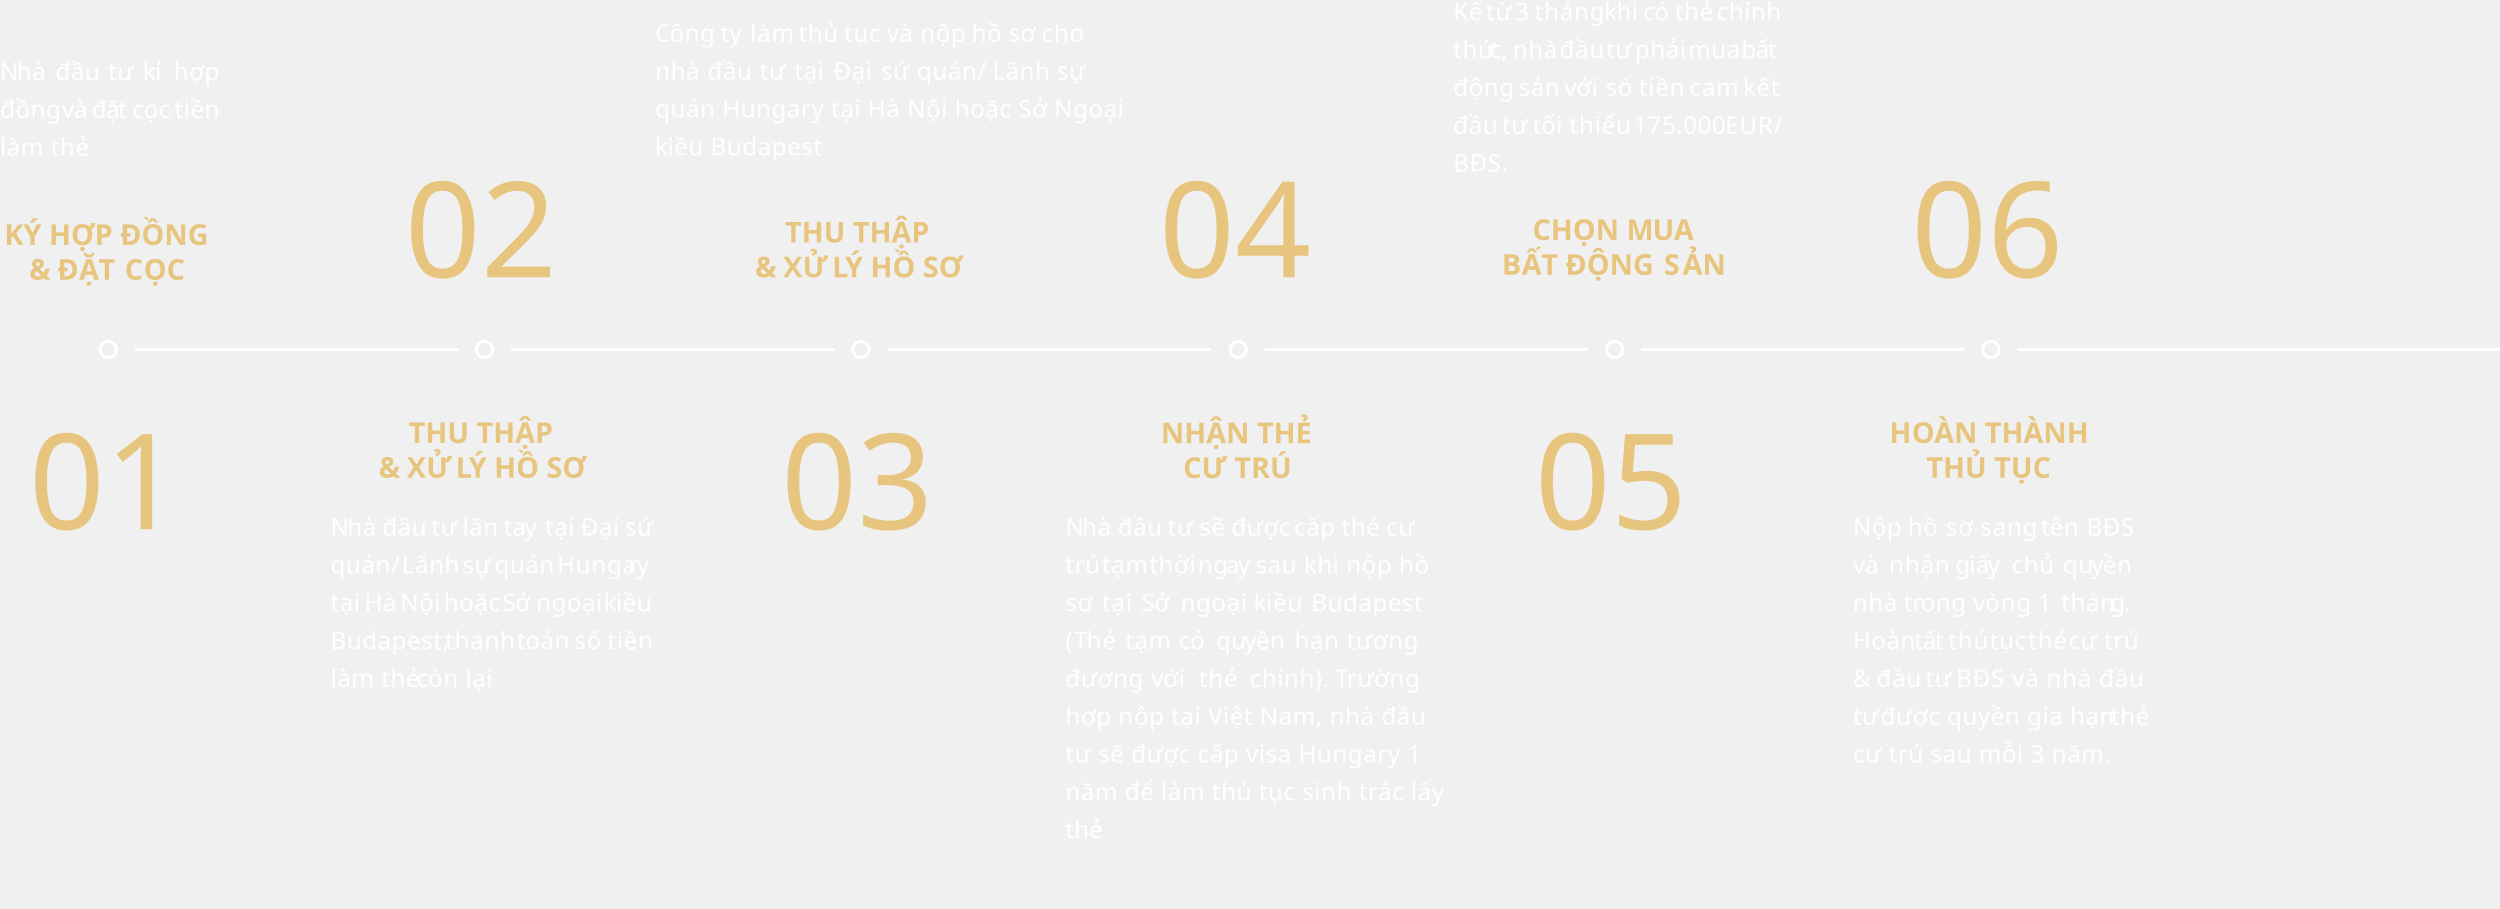
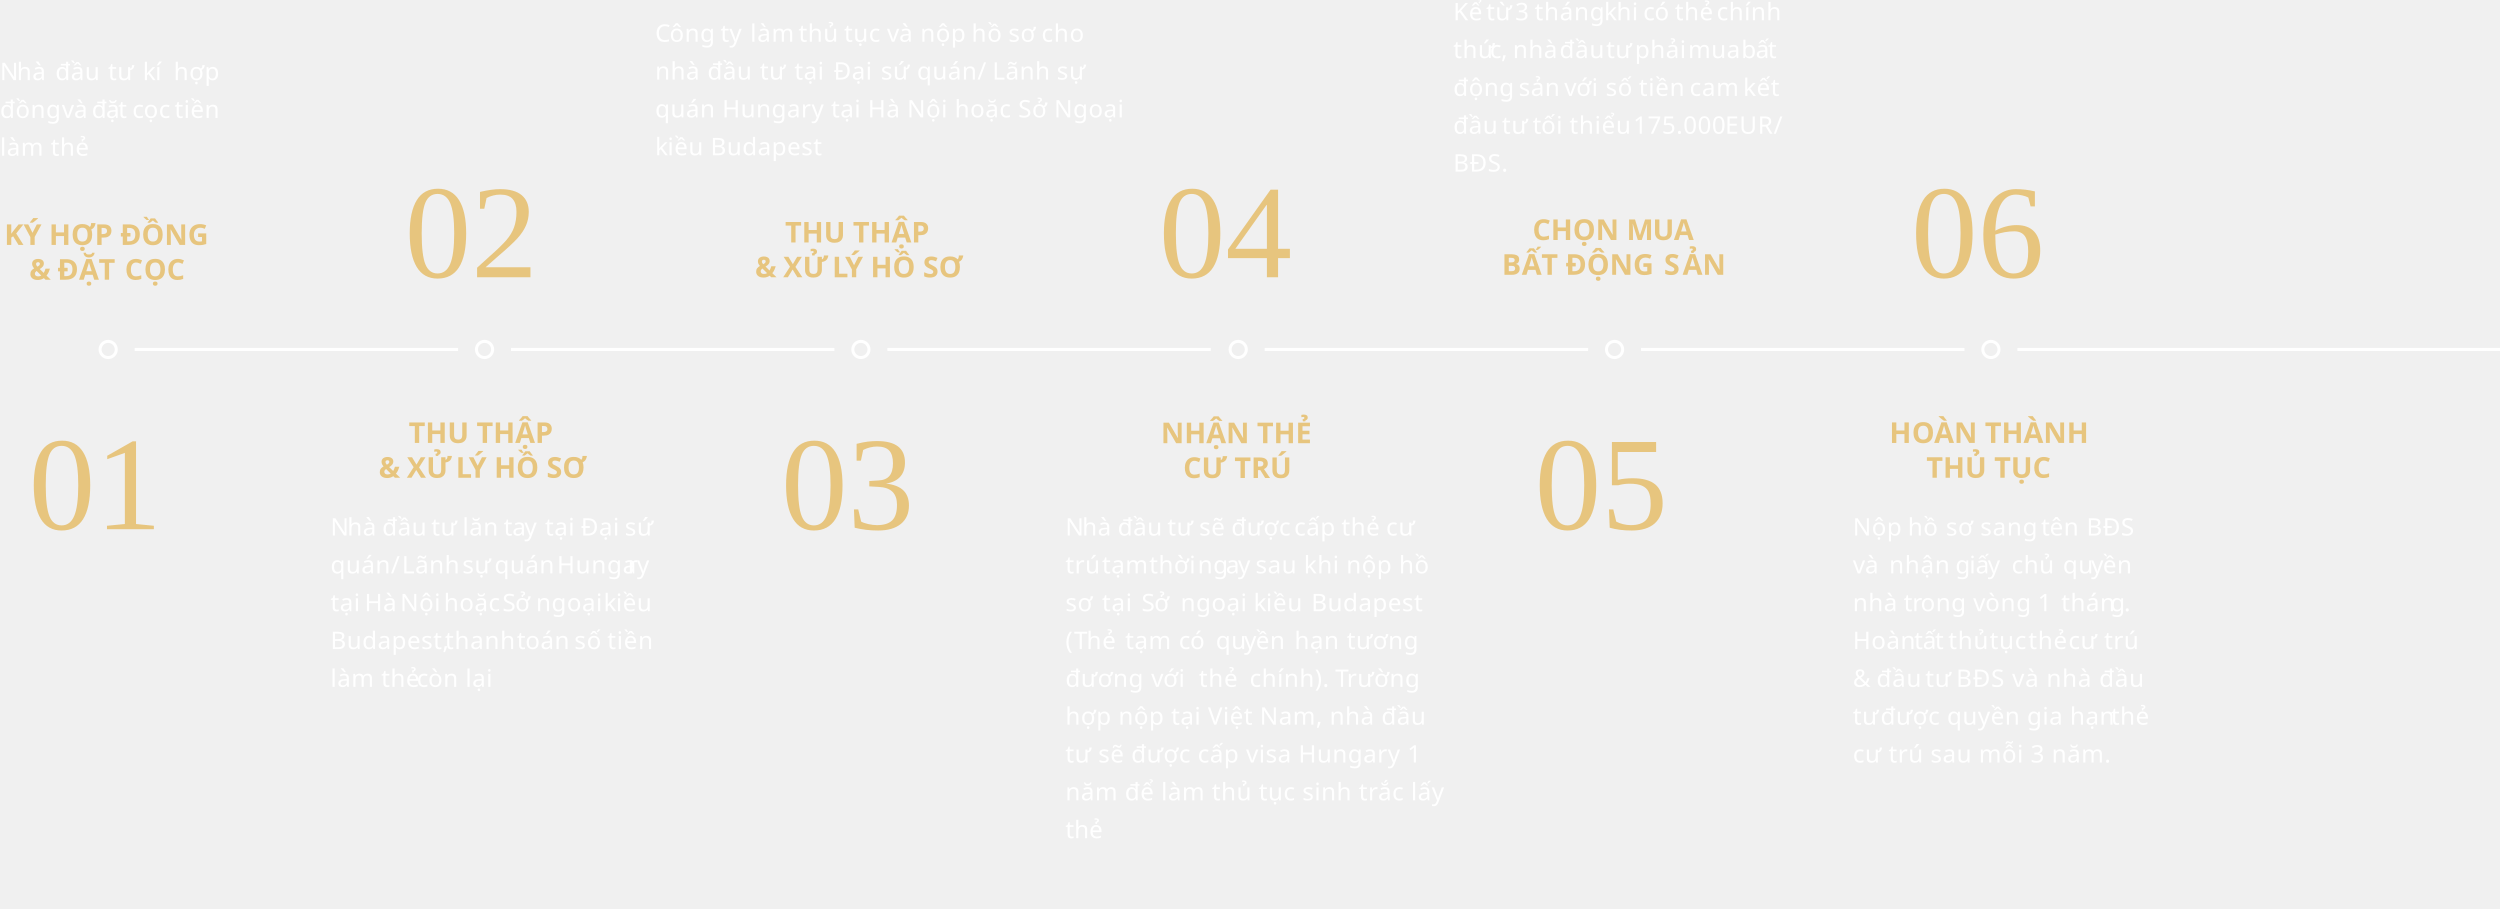
<svg xmlns="http://www.w3.org/2000/svg" viewBox="0 0 1652.24 600.41">
  <defs>
    <style>
-             .d{letter-spacing:.05em;}.e{letter-spacing:.04em;}.f{letter-spacing:.29em;}.g{letter-spacing:0em;}.h{letter-spacing:.02em;}.i{letter-spacing:0em;}.j{letter-spacing:.42em;}.k{letter-spacing:.17em;}.l{letter-spacing:.16em;}.m{letter-spacing:0em;}.n{letter-spacing:.02em;}.o{letter-spacing:.17em;}.p{letter-spacing:.03em;}.q{letter-spacing:0em;}.r{letter-spacing:.42em;}.s{letter-spacing:-.12em;}.t{letter-spacing:.02em;}.u{letter-spacing:0em;}.v{letter-spacing:.28em;}.w{letter-spacing:.06em;}.x{letter-spacing:.05em;}.y{letter-spacing:.17em;}.a`{letter-spacing:.02em;}.aa{letter-spacing:.02em;}.ab{letter-spacing:-.02em;}.ac{letter-spacing:0em;}.ad{letter-spacing:.3em;}.ae{letter-spacing:.04em;}.af{letter-spacing:.13em;}.ag{letter-spacing:.31em;}.ah{letter-spacing:.16em;}.ai{letter-spacing:.16em;}.aj{letter-spacing:.06em;}.ak{letter-spacing:.22em;}.al{letter-spacing:.05em;}.am{letter-spacing:.15em;}.an{letter-spacing:.28em;}.ao{letter-spacing:.02em;}.ap{letter-spacing:.28em;}.aq{letter-spacing:.02em;}.ar{letter-spacing:.21em;}.as{letter-spacing:.14em;}.at{letter-spacing:.14em;}.au{letter-spacing:.28em;}.av{letter-spacing:.02em;}.aw{letter-spacing:.02em;}.ax{letter-spacing:.21em;}.ay{letter-spacing:.02em;}.b`{letter-spacing:0em;}.ba{letter-spacing:.02em;}.bb{letter-spacing:.03em;}.bc{letter-spacing:.02em;}.bd{fill:none;stroke:#fff;stroke-miterlimit:10;stroke-width:2px;}.be{letter-spacing:.16em;}.bf{letter-spacing:.04em;}.bg{letter-spacing:.28em;}.bh{letter-spacing:.02em;}.bi{letter-spacing:-.02em;}.bj{letter-spacing:-.02em;}.bk{letter-spacing:.04em;}.bl{letter-spacing:.14em;}.bm{letter-spacing:.15em;}.bn{letter-spacing:-.02em;}.bo{font-size:88px;}.bo,.bp{fill:#e7c57e;font-family:Mulish-ExtraBold,
-             sans-serif;}.bq{letter-spacing:0em;}.br{letter-spacing:-.02em;}.bs{letter-spacing:.07em;}.bt{letter-spacing:.22em;}.bu{letter-spacing:.03em;}.bv{letter-spacing:.07em;}.bw{letter-spacing:.02em;}.bx{letter-spacing:-.08em;}.by{letter-spacing:.02em;}.c`{letter-spacing:.13em;}.ca{letter-spacing:.3em;}.cb{letter-spacing:.12em;}.cc{letter-spacing:.01em;}.cd{letter-spacing:.13em;}.ce{letter-spacing:.03em;}.cf{letter-spacing:.05em;}.cg{fill:#fff;font-family:Mulish,
+             .d{letter-spacing:.05em;}.e{letter-spacing:.04em;}.f{letter-spacing:.29em;}.g{letter-spacing:0em;}.h{letter-spacing:.02em;}.i{letter-spacing:0em;}.j{letter-spacing:.42em;}.k{letter-spacing:.17em;}.l{letter-spacing:.16em;}.m{letter-spacing:0em;}.n{letter-spacing:.02em;}.o{letter-spacing:.17em;}.p{letter-spacing:.03em;}.q{letter-spacing:0em;}.r{letter-spacing:.42em;}.s{letter-spacing:-.12em;}.t{letter-spacing:.02em;}.u{letter-spacing:0em;}.v{letter-spacing:.28em;}.w{letter-spacing:.06em;}.x{letter-spacing:.05em;}.y{letter-spacing:.17em;}.a`{letter-spacing:.02em;}.aa{letter-spacing:.02em;}.ab{letter-spacing:-.02em;}.ac{letter-spacing:0em;}.ad{letter-spacing:.3em;}.ae{letter-spacing:.04em;}.af{letter-spacing:.13em;}.ag{letter-spacing:.31em;}.ah{letter-spacing:.16em;}.ai{letter-spacing:.16em;}.aj{letter-spacing:.06em;}.ak{letter-spacing:.22em;}.al{letter-spacing:.05em;}.am{letter-spacing:.15em;}.an{letter-spacing:.28em;}.ao{letter-spacing:.02em;}.ap{letter-spacing:.28em;}.aq{letter-spacing:.02em;}.ar{letter-spacing:.21em;}.as{letter-spacing:.14em;}.at{letter-spacing:.14em;}.au{letter-spacing:.28em;}.av{letter-spacing:.02em;}.aw{letter-spacing:.02em;}.ax{letter-spacing:.21em;}.ay{letter-spacing:.02em;}.b`{letter-spacing:0em;}.ba{letter-spacing:.02em;}.bb{letter-spacing:.03em;}.bc{letter-spacing:.02em;}.bd{fill:none;stroke:#fff;stroke-miterlimit:10;stroke-width:2px;}.be{letter-spacing:.16em;}.bf{letter-spacing:.04em;}.bg{letter-spacing:.28em;}.bh{letter-spacing:.02em;}.bi{letter-spacing:-.02em;}.bj{letter-spacing:-.02em;}.bk{letter-spacing:.04em;}.bl{letter-spacing:.14em;}.bm{letter-spacing:.15em;}.bn{letter-spacing:-.02em;}.bo{font-size:88px;}.bo,.bp{fill:#e7c57e}.bq{letter-spacing:0em;}.br{letter-spacing:-.02em;}.bs{letter-spacing:.07em;}.bt{letter-spacing:.22em;}.bu{letter-spacing:.03em;}.bv{letter-spacing:.07em;}.bw{letter-spacing:.02em;}.bx{letter-spacing:-.08em;}.by{letter-spacing:.02em;}.c`{letter-spacing:.13em;}.ca{letter-spacing:.3em;}.cb{letter-spacing:.12em;}.cc{letter-spacing:.01em;}.cd{letter-spacing:.13em;}.ce{letter-spacing:.03em;}.cf{letter-spacing:.05em;}.cg{fill:#fff;font-family:Mulish,
            sans-serif;font-size:16px;}.ch{letter-spacing:.03em;}.ci{letter-spacing:.04em;}.cj{letter-spacing:0em;}.ck{letter-spacing:.04em;}.bp{font-size:19px;}.cl{letter-spacing:.28em;}.cm{letter-spacing:.01em;}.cn{letter-spacing:.05em;}.co{letter-spacing:-.04em;}.cp{letter-spacing:.22em;}.cq{letter-spacing:.12em;}.cr{letter-spacing:-.02em;}.cs{letter-spacing:0em;}.ct{letter-spacing:.29em;}.cu{letter-spacing:.04em;}.cv{letter-spacing:.13em;}.cw{letter-spacing:.42em;}.cx{letter-spacing:.16em;}.cy{letter-spacing:.17em;}.d`{letter-spacing:0em;}
        </style>
  </defs>
  <g id="a" />
  <g id="b">
    <g id="c">
      <g>
        <text class="bo" transform="translate(1262.99 183.26)">
          <tspan x="0" y="0">06</tspan>
        </text>
        <text class="bo" transform="translate(1014.26 349.76)">
          <tspan x="0" y="0">05</tspan>
        </text>
        <g>
          <text class="bp" transform="translate(2.87 161.86)" font-family="Mulish-ExtraBold, Mulish" font-weight="800">
            <tspan class="bj" x="0" y="0">K</tspan>
            <tspan class="i" x="12.69" y="0">Ý HỢP ĐỒNG</tspan>
            <tspan x="16.43" y="23">&amp;</tspan>
            <tspan class="bj" x="35.05" y="23">Đ</tspan>
            <tspan class="bx" x="49.37" y="23">Ặ</tspan>
            <tspan x="62.29" y="23">T</tspan>
            <tspan class="br" x="79.58" y="23">C</tspan>
            <tspan x="92.14" y="23">ỌC</tspan>
          </text>
          <text class="cg" transform="translate(0 52.94)">
            <tspan class="ce" x="0" y="0">N</tspan>
            <tspan class="bh" x="11.09" y="0">hà</tspan>
            <tspan class="f" x="28.48" y="0" />
            <tspan class="av" x="36.57" y="0">đầu</tspan>
            <tspan class="ct" x="63.32" y="0" />
            <tspan class="bh" x="71.4" y="0">tư</tspan>
            <tspan class="f" x="86.31" y="0" />
            <tspan class="cu" x="94.4" y="0">k</tspan>
            <tspan class="bh" x="102.57" y="0">í</tspan>
            <tspan class="ct" x="106.72" y="0" />
            <tspan class="bh" x="114.8" y="0">hợp</tspan>
            <tspan class="bh" x="0" y="25">đồng</tspan>
            <tspan class="ba" x="37.23" y="25" />
            <tspan class="aa" x="40.86" y="25">v</tspan>
            <tspan class="ch" x="48.9" y="25">à</tspan>
            <tspan class="ba" x="57.01" y="25" />
            <tspan class="bh" x="60.64" y="25">đ</tspan>
            <tspan class="aa" x="70.06" y="25">ặ</tspan>
            <tspan class="ch" x="78.11" y="25">t</tspan>
            <tspan class="ba" x="83.81" y="25" />
            <tspan class="by" x="87.44" y="25">c</tspan>
            <tspan class="bh" x="94.91" y="25">ọc</tspan>
            <tspan class="ba" x="111.67" y="25" />
            <tspan class="bh" x="115.3" y="25">tiền</tspan>
            <tspan class="bh">
              <tspan x="0" y="50">làm thẻ</tspan>
            </tspan>
          </text>
          <text class="bp" transform="translate(518.84 160.26)" font-family="Mulish-ExtraBold, Mulish" font-weight="800">
            <tspan x="0" y="0">THU THẬP</tspan>
            <tspan x="-19.86" y="23">&amp;</tspan>
            <tspan class="g" x="-1.24" y="23">X</tspan>
            <tspan x="11.59" y="23">Ử</tspan>
            <tspan class="s" x="31.12" y="23">L</tspan>
            <tspan x="39.67" y="23">Ý HỒ SƠ</tspan>
          </text>
          <text class="bp" transform="translate(270.1 292.75)" font-family="Mulish-ExtraBold, Mulish" font-weight="800">
            <tspan x="0" y="0">THU THẬP</tspan>
            <tspan x="-19.86" y="23">&amp;</tspan>
            <tspan class="g" x="-1.24" y="23">X</tspan>
            <tspan x="11.59" y="23">Ử</tspan>
            <tspan class="s" x="31.12" y="23">L</tspan>
            <tspan x="39.67" y="23">Ý HỒ SƠ</tspan>
          </text>
          <text class="cg" transform="translate(218.43 353.95)" font-family="Mulish, sans-serif" font-weight="500">
            <tspan class="ck" x="0" y="0">N</tspan>
            <tspan class="bh" x="11.09" y="0">hà</tspan>
            <tspan class="as" x="28.48" y="0" />
            <tspan class="bh" x="34.17" y="0">đầu</tspan>
            <tspan class="bl" x="60.92" y="0" />
            <tspan class="bh" x="66.61" y="0">tư</tspan>
            <tspan class="at" x="81.52" y="0" />
            <tspan class="av" x="87.21" y="0">lăn</tspan>
            <tspan class="at" x="108.77" y="0" />
            <tspan class="bh" x="114.46" y="0">t</tspan>
            <tspan class="aw" x="120.16" y="0">a</tspan>
            <tspan class="bh" x="128.14" y="0">y</tspan>
            <tspan class="bl" x="136.08" y="0" />
            <tspan class="bh" x="141.76" y="0">tại</tspan>
            <tspan class="as" x="159.72" y="0" />
            <tspan class="bh" x="165.4" y="0">Đại</tspan>
            <tspan class="bl" x="188.79" y="0" />
            <tspan class="bh" x="194.48" y="0">sứ</tspan>
            <tspan class="bh" x="0" y="25">quán/</tspan>
            <tspan class="cb" x="41.9" y="25" />
            <tspan class="bh" x="47.2" y="25">Lãnh</tspan>
            <tspan class="cb" x="81.82" y="25" />
            <tspan class="bh" x="87.12" y="25">sự</tspan>
            <tspan class="cb" x="103.07" y="25" />
            <tspan class="bh" x="108.37" y="25">quán</tspan>
            <tspan class="cq" x="144.39" y="25" />
            <tspan class="ch" x="149.68" y="25">Hunga</tspan>
            <tspan class="al" x="196.47" y="25">r</tspan>
            <tspan class="bh" x="202.5" y="25">y</tspan>
            <tspan class="bh" x="0" y="50">tại</tspan>
            <tspan class="bs" x="17.95" y="50" />
            <tspan class="bh" x="22.53" y="50">Hà</tspan>
            <tspan class="bs" x="41.48" y="50" />
            <tspan class="bh" x="46.06" y="50">Nội</tspan>
            <tspan class="bs" x="70.31" y="50" />
            <tspan class="bh" x="74.9" y="50">hoặc</tspan>
            <tspan class="bs" x="109.04" y="50" />
            <tspan class="p" x="113.62" y="50">S</tspan>
            <tspan class="bh" x="122" y="50">ở</tspan>
            <tspan class="bs" x="131.25" y="50" />
            <tspan class="bh" x="135.83" y="50">ngoại</tspan>
            <tspan class="bs" x="175.9" y="50" />
            <tspan class="bf" x="180.48" y="50">k</tspan>
            <tspan class="bh" x="188.65" y="50">iều</tspan>
            <tspan class="bh" x="0" y="75">Budapest,</tspan>
            <tspan class="t" x="60.48" y="75" />
            <tspan class="bh" x="66.13" y="75" />
            <tspan class="bm" x="69.84" y="75" />
            <tspan class="ch" x="75.67" y="75">thanh</tspan>
            <tspan class="am" x="117.31" y="75" />
            <tspan class="by" x="123.14" y="75">t</tspan>
            <tspan class="bh" x="128.74" y="75">oán</tspan>
            <tspan class="bm" x="155.32" y="75" />
            <tspan class="ch" x="161.15" y="75">số</tspan>
            <tspan class="bm" x="177.07" y="75" />
            <tspan class="ch" x="182.9" y="75">tiền</tspan>
            <tspan class="bh" x="0" y="100">làm thẻ</tspan>
            <tspan class="by" x="57.01" y="100">c</tspan>
            <tspan class="bh" x="64.48" y="100">òn lại</tspan>
          </text>
          <text class="bp" transform="translate(767.21 292.9)" font-family="Mulish-ExtraBold, Mulish" font-weight="800">
            <tspan x="0" y="0">NHẬN THẺ</tspan>
            <tspan x="14.73" y="23">CƯ TRÚ</tspan>
          </text>
          <text class="cg" transform="translate(704.12 353.95)" font-family="Mulish, sans-serif" font-weight="100" font-size="1px">
            <tspan class="ce" x="0" y="0">N</tspan>
            <tspan class="bh" x="11.09" y="0">hà</tspan>
            <tspan class="cy" x="28.48" y="0" />
            <tspan class="av" x="34.57" y="0">đầu</tspan>
            <tspan class="y" x="61.32" y="0" />
            <tspan class="bh" x="67.4" y="0">tư</tspan>
            <tspan class="k" x="82.31" y="0" />
            <tspan class="bh" x="88.4" y="0">sẽ</tspan>
            <tspan class="o" x="103.55" y="0" />
            <tspan class="av" x="109.64" y="0">được</tspan>
            <tspan class="o" x="145.09" y="0" />
            <tspan class="bh" x="151.18" y="0">cấp</tspan>
            <tspan class="o" x="176.36" y="0" />
            <tspan class="bh" x="182.44" y="0">thẻ</tspan>
            <tspan class="y" x="205.83" y="0" />
            <tspan class="ch" x="211.92" y="0">cư</tspan>
            <tspan class="bh" x="0" y="25">trú</tspan>
            <tspan class="ay" x="20.54" y="25" />
            <tspan class="bh" x="24.2" y="25">tạm</tspan>
            <tspan class="bc" x="51.75" y="25" />
            <tspan class="bh" x="55.41" y="25">thời</tspan>
            <tspan class="ay" x="83.78" y="25" />
            <tspan class="bh" x="87.44" y="25">ng</tspan>
            <tspan class="aw" x="106.06" y="25">a</tspan>
            <tspan class="ch" x="114.04" y="25">y</tspan>
            <tspan class="ay" x="121.98" y="25" />
            <tspan class="bh" x="125.64" y="25">sau khi nộp hồ</tspan>
            <tspan class="bh" x="0" y="50">sơ</tspan>
            <tspan class="ca" x="15.98" y="50" />
            <tspan class="ch" x="24.17" y="50">tại</tspan>
            <tspan class="ca" x="42.12" y="50" />
            <tspan class="p" x="50.31" y="50">S</tspan>
            <tspan class="bh" x="58.7" y="50">ở</tspan>
            <tspan class="ca" x="67.94" y="50" />
            <tspan class="bh" x="76.13" y="50">ngoại</tspan>
            <tspan class="ca" x="116.2" y="50" />
            <tspan class="bf" x="124.39" y="50">k</tspan>
            <tspan class="ch" x="132.56" y="50">iều</tspan>
            <tspan class="ad" x="154.34" y="50" />
            <tspan class="bh" x="162.53" y="50">Budapest</tspan>
            <tspan class="bv" x="0" y="75">(</tspan>
            <tspan class="h" x="5.71" y="75">T</tspan>
            <tspan class="ch" x="13.95" y="75">hẻ</tspan>
            <tspan class="an" x="31.65" y="75" />
            <tspan class="bh" x="39.51" y="75">tạm</tspan>
            <tspan class="an" x="67.06" y="75" />
            <tspan class="a`" x="74.92" y="75">c</tspan>
            <tspan class="bh" x="82.39" y="75">ó</tspan>
            <tspan class="an" x="91.57" y="75" />
            <tspan class="bh" x="99.43" y="75">qu</tspan>
            <tspan class="ao" x="118.06" y="75">y</tspan>
            <tspan class="bh" x="125.83" y="75">ền</tspan>
            <tspan class="an" x="143.53" y="75" />
            <tspan class="bh" x="151.39" y="75">hạn</tspan>
            <tspan class="an" x="178.06" y="75" />
            <tspan class="bh" x="185.92" y="75">tương</tspan>
            <tspan class="bh" x="0" y="100">đương</tspan>
            <tspan class="cw" x="46.51" y="100" />
            <tspan class="ba" x="56.68" y="100">v</tspan>
            <tspan class="bh" x="64.62" y="100">ới</tspan>
            <tspan class="j" x="78.01" y="100" />
            <tspan class="ch" x="88.18" y="100">thẻ</tspan>
            <tspan class="r" x="111.57" y="100" />
            <tspan class="bh" x="121.74" y="100">chính).</tspan>
            <tspan class="ag" x="169.94" y="100" />
            <tspan class="cr" x="178.35" y="100">T</tspan>
            <tspan class="bh" x="185.98" y="100">rường</tspan>
            <tspan class="bh" x="0" y="125">hợp nộp tại Việt Nam, nhà đầu</tspan>
            <tspan class="bh" x="0" y="150">tư sẽ được cấp visa Hungary 1</tspan>
            <tspan class="bh" x="0" y="175"> năm để làm thủ tục sinh trắc lấy</tspan>
            <tspan x="0" y="200">thẻ</tspan>
          </text>
          <text class="bp" transform="translate(1012.8 158.6)" font-family="Mulish-ExtraBold, Mulish" font-weight="800">
            <tspan x="0" y="0">CHỌN M</tspan>
            <tspan class="d`" x="79.38" y="0">U</tspan>
            <tspan x="93.46" y="0">A</tspan>
            <tspan class="m" x="-20.22" y="23">B</tspan>
            <tspan class="bx" x="-7.05" y="23">Ấ</tspan>
            <tspan class="i" x="5.87" y="23">T ĐỘNG</tspan>
            <tspan class="ac" x="86.87" y="23">S</tspan>
            <tspan class="cj" x="99.24" y="23">ẢN</tspan>
          </text>
          <text class="cg" transform="translate(960.45 13.39)" font-family="Mulish, sans-serif" font-weight="500">
            <tspan class="bh" x="0" y="0">Kể</tspan>
            <tspan class="d" x="17.49" y="0" />
            <tspan class="bh" x="21.73" y="0">từ</tspan>
            <tspan class="cf" x="36.64" y="0" />
            <tspan class="ch" x="40.88" y="0">3</tspan>
            <tspan class="cf" x="49.49" y="0" />
            <tspan class="ch" x="53.73" y="0">tháng</tspan>
            <tspan class="d" x="95.45" y="0" />
            <tspan class="bf" x="99.69" y="0">k</tspan>
            <tspan class="bh" x="107.86" y="0">hi</tspan>
            <tspan class="d" x="121.29" y="0" />
            <tspan class="a`" x="125.53" y="0">c</tspan>
            <tspan class="bh" x="133" y="0">ó</tspan>
            <tspan class="d" x="142.19" y="0" />
            <tspan class="bh" x="146.43" y="0">thẻ</tspan>
            <tspan class="d" x="169.82" y="0" />
            <tspan class="bh" x="174.06" y="0">chính</tspan>
            <tspan class="bh" x="0" y="25">thứ</tspan>
            <tspan class="ba" x="24.19" y="25">c</tspan>
            <tspan class="av" x="31.6" y="25">,</tspan>
            <tspan class="ci" x="35.31" y="25" />
            <tspan class="bh" x="39.41" y="25">nhà</tspan>
            <tspan class="ci" x="66.08" y="25" />
            <tspan class="ch" x="70.19" y="25">đầu</tspan>
            <tspan class="e" x="96.94" y="25" />
            <tspan class="bh" x="101.04" y="25">tư</tspan>
            <tspan class="bk" x="115.95" y="25" />
            <tspan class="bh" x="120.05" y="25">phải</tspan>
            <tspan class="ci" x="151.09" y="25" />
            <tspan class="bh" x="155.19" y="25">mua</tspan>
            <tspan class="bk" x="186.26" y="25" />
            <tspan class="bh" x="190.37" y="25">b</tspan>
            <tspan class="n" x="199.87" y="25">ấ</tspan>
            <tspan class="bh" x="207.92" y="25">t</tspan>
            <tspan class="bh" x="0" y="50">động</tspan>
            <tspan class="ai" x="37.23" y="50" />
            <tspan class="bh" x="43.24" y="50">sản</tspan>
            <tspan class="ah" x="67.36" y="50" />
            <tspan class="ba" x="73.37" y="50">v</tspan>
            <tspan class="bh" x="81.31" y="50">ới</tspan>
            <tspan class="ah" x="94.7" y="50" />
            <tspan class="bh" x="100.7" y="50">số</tspan>
            <tspan class="ah" x="116.62" y="50" />
            <tspan class="ch" x="122.63" y="50">tiền</tspan>
            <tspan class="ah" x="150.16" y="50" />
            <tspan class="ch" x="156.17" y="50">cam</tspan>
            <tspan class="ah" x="185.59" y="50" />
            <tspan class="bh" x="191.6" y="50">kết</tspan>
            <tspan class="bh" x="0" y="75">đầu</tspan>
            <tspan class="cd" x="26.75" y="75" />
            <tspan class="ch" x="32.15" y="75">tư</tspan>
            <tspan class="af" x="47.06" y="75" />
            <tspan class="by" x="52.46" y="75">t</tspan>
            <tspan class="bh" x="58.06" y="75">ối</tspan>
            <tspan class="cd" x="71.39" y="75" />
            <tspan class="ch" x="76.79" y="75">thiểu</tspan>
            <tspan class="cv" x="113.54" y="75" />
            <tspan class="bh" x="118.94" y="75">175.000</tspan>
            <tspan class="af" x="174.3" y="75" />
            <tspan class="ch" x="179.7" y="75">EUR/</tspan>
            <tspan class="bh">
              <tspan x="0" y="100">BĐS.</tspan>
            </tspan>
          </text>
          <text class="bp" transform="translate(1248.7 292.75)" font-family="Mulish-ExtraBold, Mulish" font-weight="800">
            <tspan x="0" y="0">H</tspan>
            <tspan class="bi" x="14.8" y="0">O</tspan>
            <tspan class="cj" x="29.58" y="0">ÀN THÀNH</tspan>
            <tspan x="24.41" y="23">THỦ TỤC</tspan>
          </text>
          <text class="cg" transform="translate(1224.53 353.95)" font-family="Mulish, sans-serif" font-weight="500">
            <tspan class="bh" x="0" y="0">Nộp</tspan>
            <tspan class="ax" x="29.62" y="0" />
            <tspan class="bh" x="36.34" y="0">hồ</tspan>
            <tspan class="ax" x="54.8" y="0" />
            <tspan class="bh" x="61.52" y="0">sơ</tspan>
            <tspan class="ax" x="77.5" y="0" />
            <tspan class="ch" x="84.22" y="0">sang</tspan>
            <tspan class="ar" x="117.69" y="0" />
            <tspan class="by" x="124.42" y="0">t</tspan>
            <tspan class="bh" x="130.02" y="0">ên</tspan>
            <tspan class="ax" x="147.71" y="0" />
            <tspan class="bh" x="154.43" y="0">BĐS</tspan>
            <tspan class="aa" x="0" y="25">v</tspan>
            <tspan class="bh" x="8.03" y="25">à</tspan>
            <tspan class="ap" x="16.14" y="25" />
            <tspan class="ch" x="23.98" y="25">nhận</tspan>
            <tspan class="au" x="59.94" y="25" />
            <tspan class="by" x="67.78" y="25">g</tspan>
            <tspan class="av" x="77.02" y="25">i</tspan>
            <tspan class="aq" x="81.17" y="25">ấ</tspan>
            <tspan class="bh" x="89.15" y="25">y</tspan>
            <tspan class="au" x="97.09" y="25" />
            <tspan class="bh" x="104.93" y="25">chủ</tspan>
            <tspan class="bg" x="130.99" y="25" />
            <tspan class="bh" x="138.83" y="25">qu</tspan>
            <tspan class="cc" x="157.46" y="25">y</tspan>
            <tspan class="bh" x="165.23" y="25">ền</tspan>
            <tspan class="bh" x="0" y="50">nhà</tspan>
            <tspan class="ak" x="26.67" y="50" />
            <tspan class="ch" x="33.61" y="50">t</tspan>
            <tspan class="ba" x="39.3" y="50">r</tspan>
            <tspan class="av" x="44.78" y="50">ong</tspan>
            <tspan class="ak" x="72.58" y="50" />
            <tspan class="ba" x="79.52" y="50">v</tspan>
            <tspan class="ch" x="87.46" y="50">òng</tspan>
            <tspan class="bt" x="115.26" y="50" />
            <tspan class="bh" x="122.2" y="50">1</tspan>
            <tspan class="cp" x="130.81" y="50" />
            <tspan class="bh" x="137.75" y="50">thán</tspan>
            <tspan class="q" x="170.11" y="50">g</tspan>
            <tspan class="ch" x="179.22" y="50">.</tspan>
            <tspan class="bh" x="0" y="75">Hoàn</tspan>
            <tspan class="bn" x="37.41" y="75" />
            <tspan class="ch" x="40.52" y="75">t</tspan>
            <tspan class="aa" x="46.22" y="75">ấ</tspan>
            <tspan class="bh" x="54.27" y="75">t</tspan>
            <tspan class="bn" x="59.96" y="75" />
            <tspan class="ch" x="63.08" y="75">thủ</tspan>
            <tspan class="bn" x="87.27" y="75" />
            <tspan class="ch" x="90.38" y="75">tục</tspan>
            <tspan class="bn" x="112.86" y="75" />
            <tspan class="ch" x="115.98" y="75">thẻ</tspan>
            <tspan class="ab" x="139.37" y="75" />
            <tspan class="bh" x="142.49" y="75">cư trú</tspan>
            <tspan class="bh" x="0" y="100">&amp;</tspan>
            <tspan class="c`" x="10.08" y="100" />
            <tspan class="ch" x="15.6" y="100">đầu</tspan>
            <tspan class="c`" x="42.35" y="100" />
            <tspan class="ch" x="47.87" y="100">tư</tspan>
            <tspan class="c`" x="62.78" y="100" />
            <tspan class="ch" x="68.3" y="100">BĐS và nhà đầu</tspan>
            <tspan class="bh" x="0" y="125">tư</tspan>
            <tspan class="b`" x="14.91" y="125" />
            <tspan class="bh" x="18.29" y="125">được quyền gia hạn</tspan>
            <tspan class="bq" x="53" y="125" />
            <tspan class="bh" x="57.13" y="125" />
            <tspan class="cc" x="75.75" y="125" />
            <tspan class="bh" x="83.53" y="125" />
            <tspan class="b`" x="101.22" y="125" />
            <tspan class="by" x="104.6" y="125" />
            <tspan class="bh" x="113.85" y="125" />
            <tspan class="b`" x="126.1" y="125" />
            <tspan class="bh" x="129.48" y="125" />
            <tspan class="b`" x="156.16" y="125" />
            <tspan class="bh" x="170.54" y="125">thẻ</tspan>
            <tspan class="bh">
              <tspan x="0" y="150">cư trú sau mỗi 3 năm.</tspan>
            </tspan>
          </text>
          <g>
            <line class="bd" x1="1298.3" y1="230.96" x2="1084.55" y2="230.96" />
            <circle class="bd" cx="1315.79" cy="230.96" r="5.35" />
            <circle class="bd" cx="1067.06" cy="230.96" r="5.35" />
            <line class="bd" x1="1049.57" y1="230.96" x2="835.82" y2="230.96" />
            <circle class="bd" cx="818.33" cy="230.96" r="5.35" />
            <line class="bd" x1="800.2" y1="230.96" x2="586.45" y2="230.96" />
            <circle class="bd" cx="568.96" cy="230.96" r="5.35" />
            <line class="bd" x1="551.47" y1="230.96" x2="337.72" y2="230.96" />
            <circle class="bd" cx="320.23" cy="230.96" r="5.35" />
            <line class="bd" x1="302.74" y1="230.96" x2="88.98" y2="230.96" />
            <circle class="bd" cx="71.49" cy="230.96" r="5.35" />
          </g>
          <text class="bo" transform="translate(18.97 349.76)">
            <tspan x="0" y="0">01</tspan>
          </text>
          <text class="bo" transform="translate(267.43 183.26)">
            <tspan x="0" y="0">02</tspan>
          </text>
          <text class="bo" transform="translate(516.16 349.76)">
            <tspan x="0" y="0">03</tspan>
          </text>
          <text class="bo" transform="translate(765.86 183.26)">
            <tspan x="0" y="0">04</tspan>
          </text>
          <text class="cg" transform="translate(432.96 27.6)" font-family="Mulish, sans-serif" font-weight="500">
            <tspan class="cm" x="0" y="0">C</tspan>
            <tspan class="bh" x="9.5" y="0">ông</tspan>
            <tspan class="be" x="37.31" y="0" />
            <tspan class="bb" x="43.2" y="0">t</tspan>
            <tspan class="bh" x="49.04" y="0">y</tspan>
            <tspan class="be" x="56.98" y="0" />
            <tspan class="ch" x="62.87" y="0">làm</tspan>
            <tspan class="be" x="88.9" y="0" />
            <tspan class="bh" x="94.79" y="0">thủ</tspan>
            <tspan class="cx" x="118.98" y="0" />
            <tspan class="bh" x="124.87" y="0">tục</tspan>
            <tspan class="cx" x="147.35" y="0" />
            <tspan class="n" x="153.24" y="0">v</tspan>
            <tspan class="bh" x="161.27" y="0">à</tspan>
            <tspan class="l" x="169.38" y="0" />
            <tspan class="bh" x="175.27" y="0">nộp</tspan>
            <tspan class="be" x="203.24" y="0" />
            <tspan class="ch" x="209.13" y="0">hồ</tspan>
            <tspan class="be" x="227.59" y="0" />
            <tspan class="bh" x="233.48" y="0">sơ</tspan>
            <tspan class="be" x="249.46" y="0" />
            <tspan class="ch" x="255.35" y="0">cho</tspan>
            <tspan class="bh" x="0" y="25">nhà</tspan>
            <tspan class="v" x="26.67" y="25" />
            <tspan class="bh" x="34.58" y="25">đầu</tspan>
            <tspan class="v" x="61.33" y="25" />
            <tspan class="bh" x="69.24" y="25">tư</tspan>
            <tspan class="cl" x="84.15" y="25" />
            <tspan class="bh" x="92.06" y="25">tại</tspan>
            <tspan class="v" x="110.01" y="25" />
            <tspan class="bh" x="117.92" y="25">Đại</tspan>
            <tspan class="v" x="141.31" y="25" />
            <tspan class="bh" x="149.22" y="25">sứ</tspan>
            <tspan class="cl" x="165.17" y="25" />
            <tspan class="bh" x="173.08" y="25">quán/</tspan>
            <tspan class="v" x="214.99" y="25" />
            <tspan class="bh" x="222.9" y="25">Lãnh</tspan>
            <tspan class="v" x="257.52" y="25" />
            <tspan class="ch" x="265.43" y="25">sự</tspan>
            <tspan class="bh" x="0" y="50">quán Hungary tại Hà Nội hoặc Sở Ngoại</tspan>
            <tspan class="ae" x="0" y="75">k</tspan>
            <tspan class="bh" x="8.18" y="75">iều Budapest</tspan>
          </text>
          <line class="bd" x1="1652.24" y1="230.96" x2="1333.28" y2="230.96" />
        </g>
      </g>
    </g>
  </g>
</svg>
